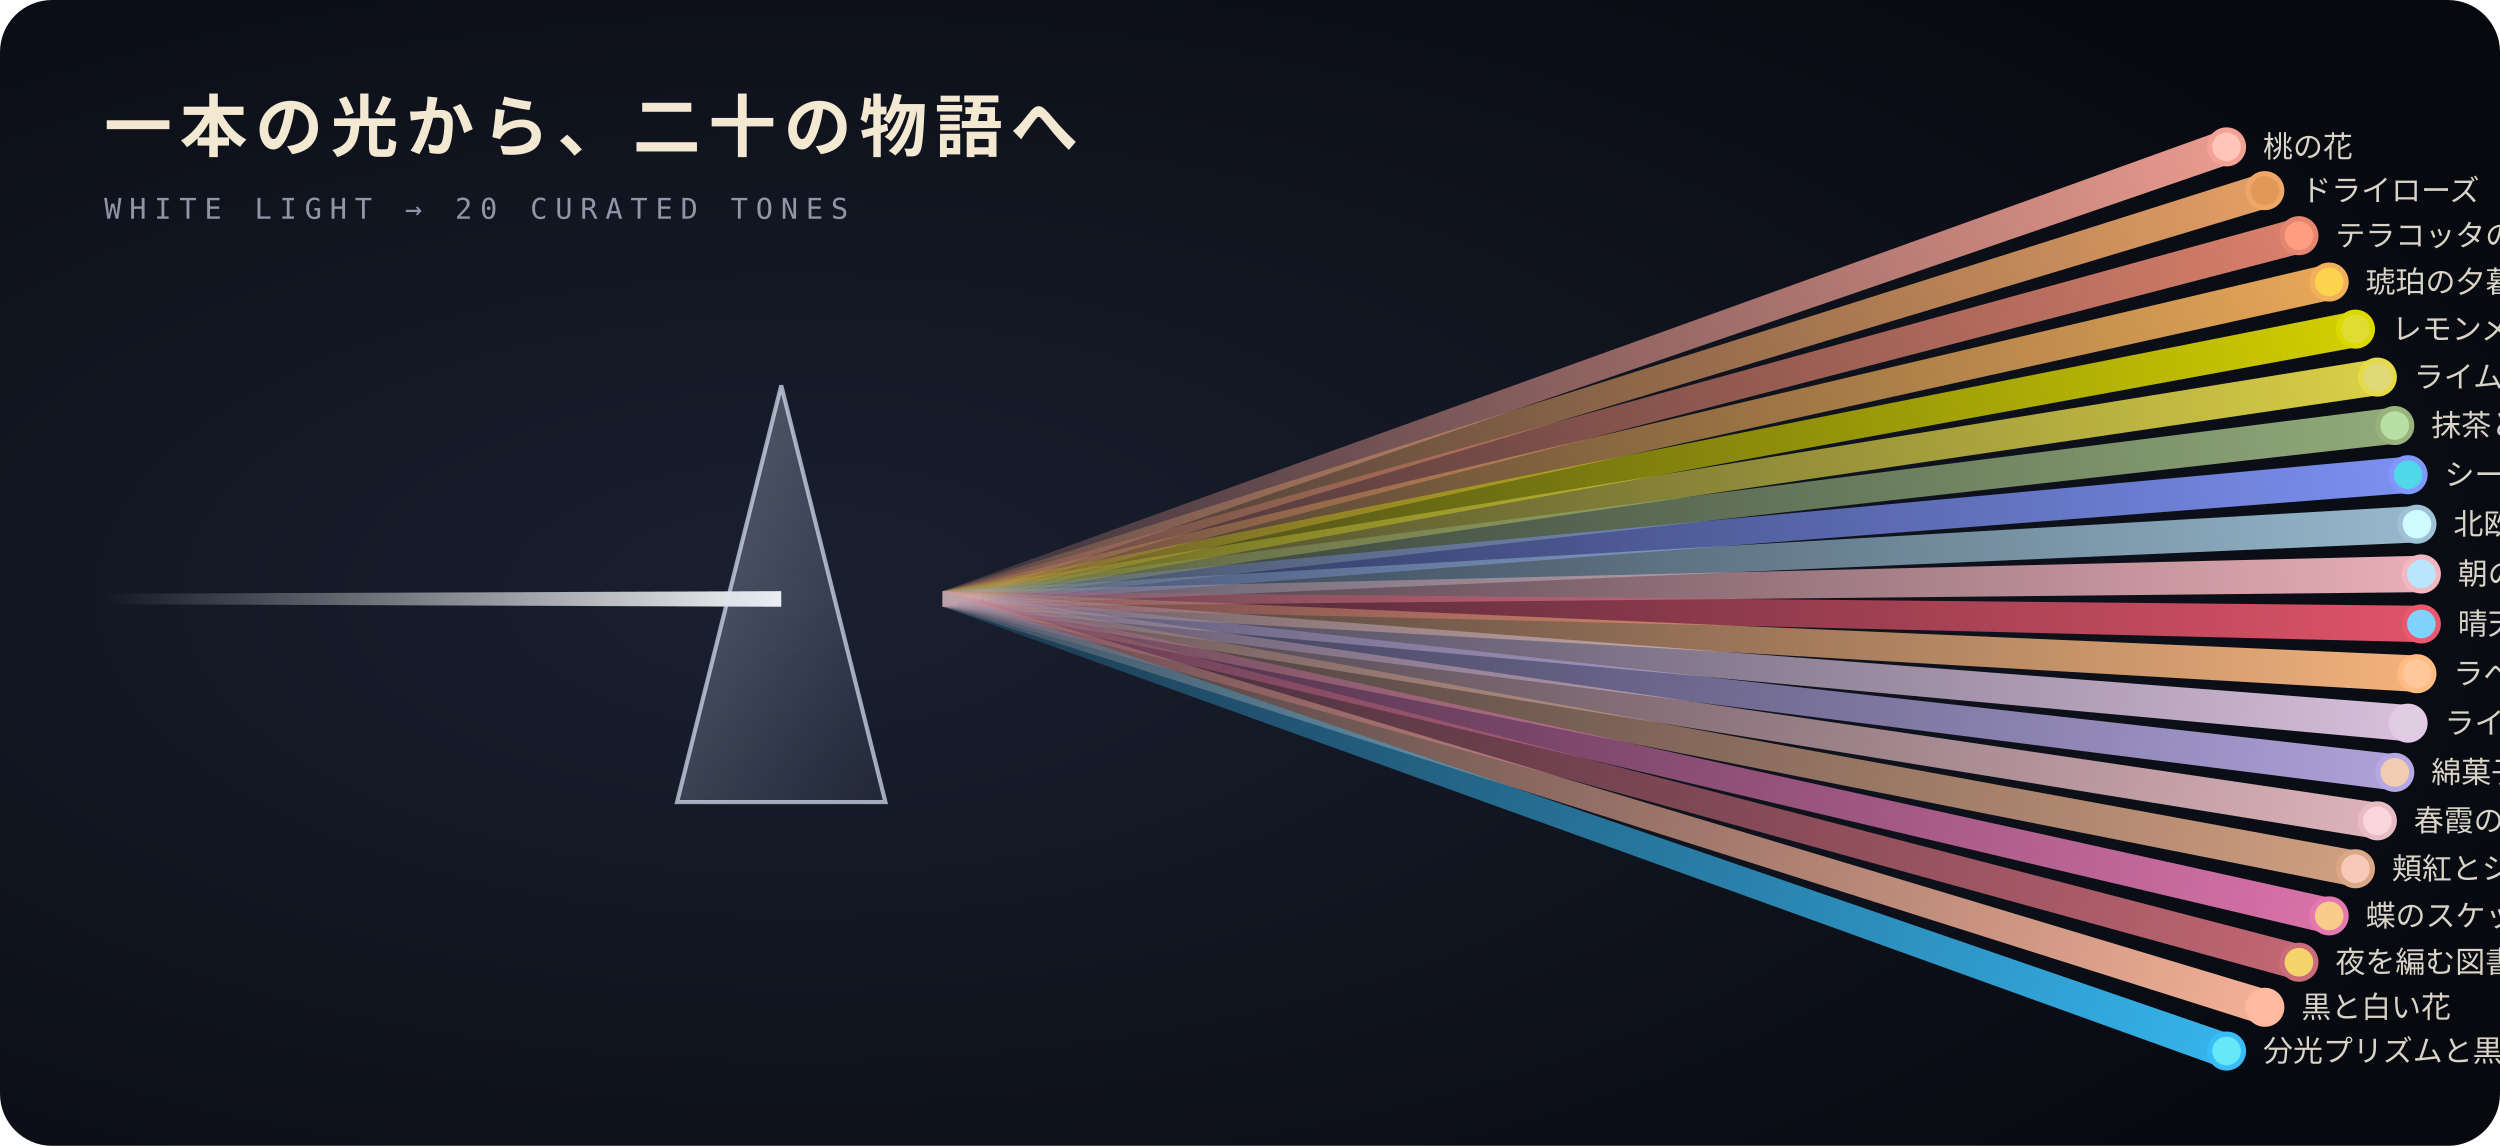
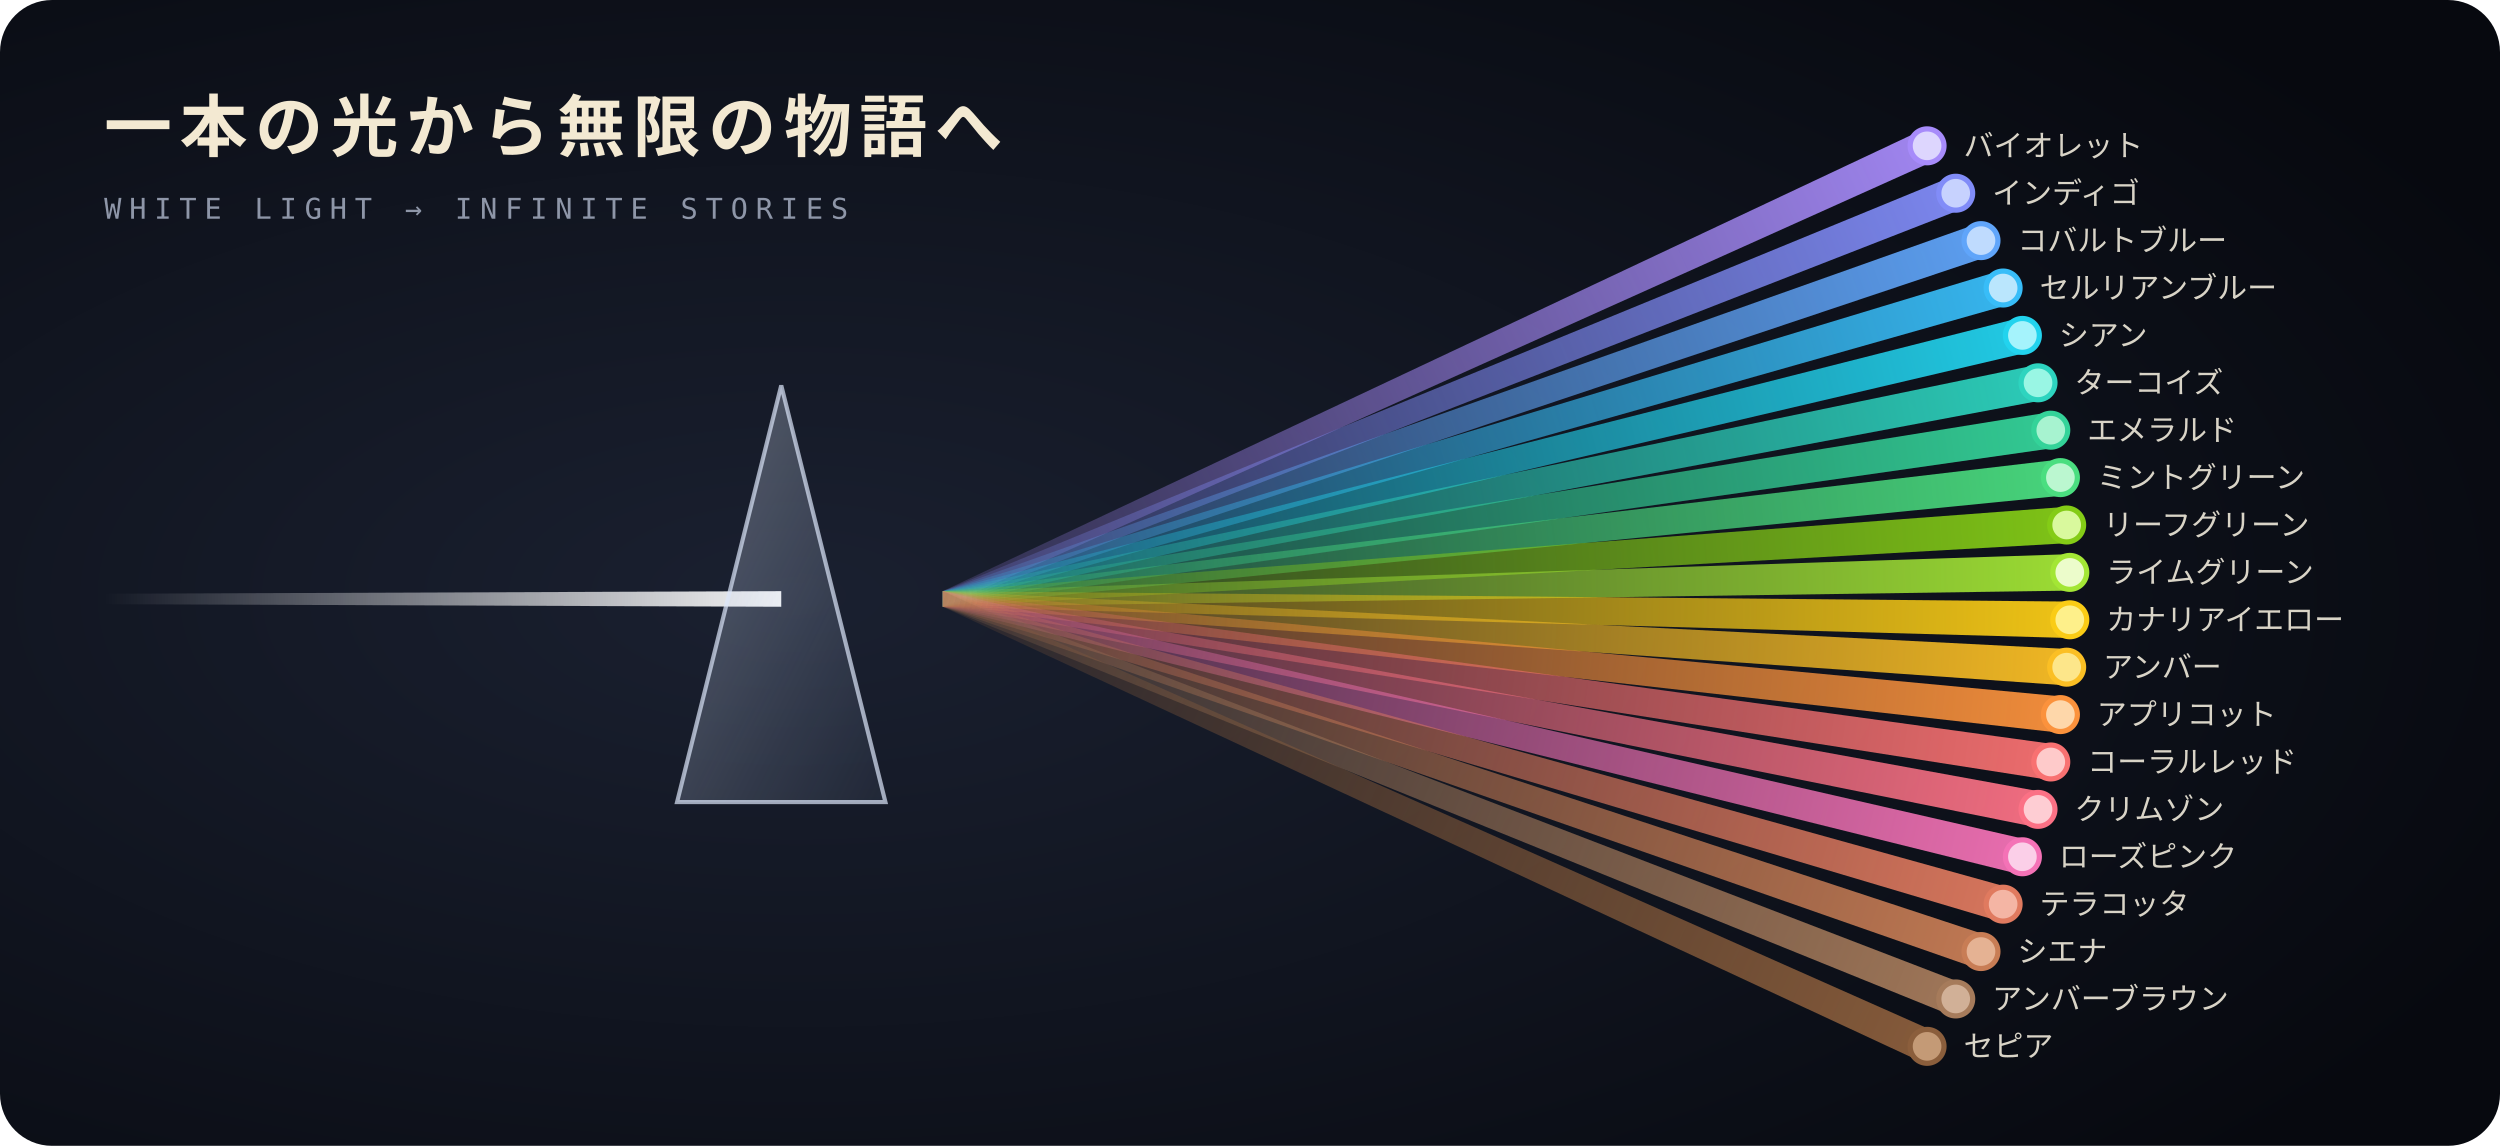
- <svg xmlns="http://www.w3.org/2000/svg" viewBox="0 0 960 440" width="960" height="440" role="img" aria-label="白い光がプリズムで 20 のカラートーンに分かれる">
+ <svg xmlns="http://www.w3.org/2000/svg" viewBox="0 0 960 440" width="960" height="440" role="img" aria-label="白い光がプリズムで紫から茶色までの色彩に分かれる">
  <style>
    .ray { animation: ray 3.6s ease-in-out infinite; }
    .beam { animation: beam 3.6s ease-in-out infinite; }
    @keyframes ray { 0%, 100% { opacity: .55; } 50% { opacity: 1; } }
    @keyframes beam { 0%, 100% { opacity: .7; } 50% { opacity: 1; } }
    @media (prefers-reduced-motion: reduce) { * { animation: none !important; } }
  </style>
  <defs>
    <radialGradient id="room" cx="32%" cy="52%" r="75%">
      <stop offset="0" stop-color="#1A2030" />
      <stop offset="1" stop-color="#07090F" />
    </radialGradient>
    <linearGradient id="beam" x1="0" y1="0" x2="1" y2="0">
      <stop offset="0" stop-color="#FFFFFF" stop-opacity="0" />
      <stop offset="1" stop-color="#FFFFFF" stop-opacity="0.95" />
    </linearGradient>
    <linearGradient id="glass" x1="0" y1="0" x2="1" y2="1">
      <stop offset="0" stop-color="#E9F1FF" stop-opacity="0.35" />
      <stop offset="1" stop-color="#9FB4D9" stop-opacity="0.08" />
    </linearGradient>
  </defs>
  <rect width="960" height="440" rx="20" fill="url(#room)" />
  <polygon class="beam" points="40,228 40,232 300,233 300,227" fill="url(#beam)" />
-   <linearGradient id="ray0" x1="362" y1="230" x2="855.0" y2="56.4" gradientUnits="userSpaceOnUse">
-     <stop offset="0" stop-color="#F4A295" stop-opacity="0.15" />
-     <stop offset="1" stop-color="#F4A295" stop-opacity="0.95" />
+   <linearGradient id="ray0" x1="362" y1="230" x2="740.0" y2="56.0" gradientUnits="userSpaceOnUse">
+     <stop offset="0" stop-color="#A78BFA" stop-opacity="0.15" />
+     <stop offset="1" stop-color="#A78BFA" stop-opacity="0.95" />
  </linearGradient>
-   <polygon class="ray" style="animation-delay:-0.00s" points="362,227 362,233 855.0,63.4 855.0,49.4" fill="url(#ray0)" />
-   <circle cx="855.0" cy="56.4" r="6.5" fill="#FFC4BA" stroke="#F4A295" stroke-width="2" />
-   <text x="869.0" y="60.4" fill="#D9D4C7" font-family="'Yu Gothic','Hiragino Sans','Noto Sans JP',sans-serif" font-size="11.5">桃の花</text>
-   <linearGradient id="ray1" x1="362" y1="230" x2="869.7" y2="73.2" gradientUnits="userSpaceOnUse">
-     <stop offset="0" stop-color="#EEA669" stop-opacity="0.15" />
-     <stop offset="1" stop-color="#EEA669" stop-opacity="0.95" />
+   <polygon class="ray" style="animation-delay:-0.00s" points="362,227 362,233 740.0,63.0 740.0,49.0" fill="url(#ray0)" />
+   <circle cx="740.0" cy="56.0" r="6.5" fill="#DDD6FE" stroke="#A78BFA" stroke-width="2" />
+   <text x="754.0" y="60.0" fill="#D9D4C7" font-family="'Yu Gothic','Hiragino Sans','Noto Sans JP',sans-serif" font-size="11.5">バイオレット</text>
+   <linearGradient id="ray1" x1="362" y1="230" x2="751.0" y2="74.2" gradientUnits="userSpaceOnUse">
+     <stop offset="0" stop-color="#818CF8" stop-opacity="0.15" />
+     <stop offset="1" stop-color="#818CF8" stop-opacity="0.95" />
  </linearGradient>
-   <polygon class="ray" style="animation-delay:-0.18s" points="362,227 362,233 869.7,80.2 869.7,66.2" fill="url(#ray1)" />
-   <circle cx="869.7" cy="73.2" r="6.5" fill="#E29857" stroke="#EEA669" stroke-width="2" />
-   <text x="883.7" y="77.2" fill="#D9D4C7" font-family="'Yu Gothic','Hiragino Sans','Noto Sans JP',sans-serif" font-size="11.5">ドライローズ</text>
-   <linearGradient id="ray2" x1="362" y1="230" x2="882.8" y2="90.5" gradientUnits="userSpaceOnUse">
-     <stop offset="0" stop-color="#E48670" stop-opacity="0.15" />
-     <stop offset="1" stop-color="#E48670" stop-opacity="0.95" />
+   <polygon class="ray" style="animation-delay:-0.18s" points="362,227 362,233 751.0,81.2 751.0,67.2" fill="url(#ray1)" />
+   <circle cx="751.0" cy="74.2" r="6.5" fill="#C7D2FE" stroke="#818CF8" stroke-width="2" />
+   <text x="765.0" y="78.2" fill="#D9D4C7" font-family="'Yu Gothic','Hiragino Sans','Noto Sans JP',sans-serif" font-size="11.5">インディゴ</text>
+   <linearGradient id="ray2" x1="362" y1="230" x2="760.7" y2="92.4" gradientUnits="userSpaceOnUse">
+     <stop offset="0" stop-color="#60A5FA" stop-opacity="0.15" />
+     <stop offset="1" stop-color="#60A5FA" stop-opacity="0.95" />
  </linearGradient>
-   <polygon class="ray" style="animation-delay:-0.36s" points="362,227 362,233 882.8,97.5 882.8,83.5" fill="url(#ray2)" />
-   <circle cx="882.8" cy="90.5" r="6.5" fill="#FF9D80" stroke="#E48670" stroke-width="2" />
-   <text x="896.8" y="94.5" fill="#D9D4C7" font-family="'Yu Gothic','Hiragino Sans','Noto Sans JP',sans-serif" font-size="11.5">テラコッタの中庭</text>
-   <linearGradient id="ray3" x1="362" y1="230" x2="894.4" y2="108.3" gradientUnits="userSpaceOnUse">
-     <stop offset="0" stop-color="#F2AF5C" stop-opacity="0.15" />
-     <stop offset="1" stop-color="#F2AF5C" stop-opacity="0.95" />
-   </linearGradient>
-   <polygon class="ray" style="animation-delay:-0.54s" points="362,227 362,233 894.4,115.3 894.4,101.3" fill="url(#ray3)" />
-   <circle cx="894.4" cy="108.3" r="6.5" fill="#FCD34D" stroke="#F2AF5C" stroke-width="2" />
-   <text x="908.4" y="112.3" fill="#D9D4C7" font-family="'Yu Gothic','Hiragino Sans','Noto Sans JP',sans-serif" font-size="11.5">琥珀の夕暮れ</text>
-   <linearGradient id="ray4" x1="362" y1="230" x2="904.5" y2="126.4" gradientUnits="userSpaceOnUse">
-     <stop offset="0" stop-color="#DCD900" stop-opacity="0.15" />
-     <stop offset="1" stop-color="#DCD900" stop-opacity="0.95" />
-   </linearGradient>
-   <polygon class="ray" style="animation-delay:-0.72s" points="362,227 362,233 904.5,133.4 904.5,119.4" fill="url(#ray4)" />
-   <circle cx="904.5" cy="126.4" r="6.5" fill="#DFDC33" stroke="#DCD900" stroke-width="2" />
-   <text x="918.5" y="130.4" fill="#D9D4C7" font-family="'Yu Gothic','Hiragino Sans','Noto Sans JP',sans-serif" font-size="11.5">レモンメレンゲ</text>
-   <linearGradient id="ray5" x1="362" y1="230" x2="912.9" y2="144.8" gradientUnits="userSpaceOnUse">
-     <stop offset="0" stop-color="#E5DA4A" stop-opacity="0.15" />
-     <stop offset="1" stop-color="#E5DA4A" stop-opacity="0.95" />
-   </linearGradient>
-   <polygon class="ray" style="animation-delay:-0.90s" points="362,227 362,233 912.9,151.8 912.9,137.8" fill="url(#ray5)" />
-   <circle cx="912.9" cy="144.8" r="6.5" fill="#E0D978" stroke="#E5DA4A" stroke-width="2" />
-   <text x="926.9" y="148.8" fill="#D9D4C7" font-family="'Yu Gothic','Hiragino Sans','Noto Sans JP',sans-serif" font-size="11.5">ライムとアクアの砂丘</text>
-   <linearGradient id="ray6" x1="362" y1="230" x2="919.6" y2="163.4" gradientUnits="userSpaceOnUse">
-     <stop offset="0" stop-color="#99B37F" stop-opacity="0.15" />
-     <stop offset="1" stop-color="#99B37F" stop-opacity="0.95" />
-   </linearGradient>
-   <polygon class="ray" style="animation-delay:-1.08s" points="362,227 362,233 919.6,170.4 919.6,156.4" fill="url(#ray6)" />
-   <circle cx="919.6" cy="163.4" r="6.5" fill="#B8E0A4" stroke="#99B37F" stroke-width="2" />
-   <text x="933.6" y="167.4" fill="#D9D4C7" font-family="'Yu Gothic','Hiragino Sans','Noto Sans JP',sans-serif" font-size="11.5">抹茶と和三盆</text>
-   <linearGradient id="ray7" x1="362" y1="230" x2="924.7" y2="182.3" gradientUnits="userSpaceOnUse">
-     <stop offset="0" stop-color="#8297FD" stop-opacity="0.15" />
-     <stop offset="1" stop-color="#8297FD" stop-opacity="0.95" />
-   </linearGradient>
-   <polygon class="ray" style="animation-delay:-1.26s" points="362,227 362,233 924.7,189.3 924.7,175.3" fill="url(#ray7)" />
-   <circle cx="924.7" cy="182.3" r="6.5" fill="#4FD8E8" stroke="#8297FD" stroke-width="2" />
-   <text x="938.7" y="186.3" fill="#D9D4C7" font-family="'Yu Gothic','Hiragino Sans','Noto Sans JP',sans-serif" font-size="11.5">シーグラスの浜辺</text>
-   <linearGradient id="ray8" x1="362" y1="230" x2="928.1" y2="201.3" gradientUnits="userSpaceOnUse">
-     <stop offset="0" stop-color="#9EC1D6" stop-opacity="0.15" />
-     <stop offset="1" stop-color="#9EC1D6" stop-opacity="0.95" />
-   </linearGradient>
-   <polygon class="ray" style="animation-delay:-1.44s" points="362,227 362,233 928.1,208.3 928.1,194.3" fill="url(#ray8)" />
-   <circle cx="928.1" cy="201.3" r="6.5" fill="#CFFAFE" stroke="#9EC1D6" stroke-width="2" />
-   <text x="942.1" y="205.3" fill="#D9D4C7" font-family="'Yu Gothic','Hiragino Sans','Noto Sans JP',sans-serif" font-size="11.5">北欧の霜柱</text>
-   <linearGradient id="ray9" x1="362" y1="230" x2="929.8" y2="220.4" gradientUnits="userSpaceOnUse">
-     <stop offset="0" stop-color="#F5B7BF" stop-opacity="0.15" />
-     <stop offset="1" stop-color="#F5B7BF" stop-opacity="0.95" />
-   </linearGradient>
-   <polygon class="ray" style="animation-delay:-1.62s" points="362,227 362,233 929.8,227.4 929.8,213.4" fill="url(#ray9)" />
-   <circle cx="929.8" cy="220.4" r="6.5" fill="#BAE6FD" stroke="#F5B7BF" stroke-width="2" />
-   <text x="943.8" y="224.4" fill="#D9D4C7" font-family="'Yu Gothic','Hiragino Sans','Noto Sans JP',sans-serif" font-size="11.5">朝の窓辺</text>
-   <linearGradient id="ray10" x1="362" y1="230" x2="929.8" y2="239.6" gradientUnits="userSpaceOnUse">
-     <stop offset="0" stop-color="#EB576D" stop-opacity="0.15" />
-     <stop offset="1" stop-color="#EB576D" stop-opacity="0.95" />
-   </linearGradient>
-   <polygon class="ray" style="animation-delay:-1.80s" points="362,227 362,233 929.8,246.6 929.8,232.6" fill="url(#ray10)" />
-   <circle cx="929.8" cy="239.6" r="6.5" fill="#7DD3FC" stroke="#EB576D" stroke-width="2" />
-   <text x="943.8" y="243.6" fill="#D9D4C7" font-family="'Yu Gothic','Hiragino Sans','Noto Sans JP',sans-serif" font-size="11.5">晴天の工作舎</text>
-   <linearGradient id="ray11" x1="362" y1="230" x2="928.1" y2="258.7" gradientUnits="userSpaceOnUse">
-     <stop offset="0" stop-color="#FFBB82" stop-opacity="0.15" />
-     <stop offset="1" stop-color="#FFBB82" stop-opacity="0.95" />
-   </linearGradient>
-   <polygon class="ray" style="animation-delay:-1.98s" points="362,227 362,233 928.1,265.7 928.1,251.7" fill="url(#ray11)" />
-   <circle cx="928.1" cy="258.7" r="6.5" fill="#FFC79A" stroke="#FFBB82" stroke-width="2" />
-   <text x="942.1" y="262.7" fill="#D9D4C7" font-family="'Yu Gothic','Hiragino Sans','Noto Sans JP',sans-serif" font-size="11.5">ラベンダーと杏</text>
-   <linearGradient id="ray12" x1="362" y1="230" x2="924.7" y2="277.7" gradientUnits="userSpaceOnUse">
-     <stop offset="0" stop-color="#E2C9E5" stop-opacity="0.15" />
-     <stop offset="1" stop-color="#E2C9E5" stop-opacity="0.95" />
-   </linearGradient>
-   <polygon class="ray" style="animation-delay:-2.16s" points="362,227 362,233 924.7,284.7 924.7,270.7" fill="url(#ray12)" />
-   <circle cx="924.7" cy="277.7" r="6.5" fill="#DFCEE1" stroke="#E2C9E5" stroke-width="2" />
-   <text x="938.7" y="281.7" fill="#D9D4C7" font-family="'Yu Gothic','Hiragino Sans','Noto Sans JP',sans-serif" font-size="11.5">ライラックと雪</text>
-   <linearGradient id="ray13" x1="362" y1="230" x2="919.6" y2="296.6" gradientUnits="userSpaceOnUse">
-     <stop offset="0" stop-color="#B6A9E3" stop-opacity="0.15" />
-     <stop offset="1" stop-color="#B6A9E3" stop-opacity="0.95" />
-   </linearGradient>
-   <polygon class="ray" style="animation-delay:-2.34s" points="362,227 362,233 919.6,303.6 919.6,289.6" fill="url(#ray13)" />
-   <circle cx="919.6" cy="296.6" r="6.5" fill="#F1CCB1" stroke="#B6A9E3" stroke-width="2" />
-   <text x="933.6" y="300.6" fill="#D9D4C7" font-family="'Yu Gothic','Hiragino Sans','Noto Sans JP',sans-serif" font-size="11.5">綿菓子</text>
-   <linearGradient id="ray14" x1="362" y1="230" x2="912.9" y2="315.2" gradientUnits="userSpaceOnUse">
-     <stop offset="0" stop-color="#E8BCC2" stop-opacity="0.15" />
-     <stop offset="1" stop-color="#E8BCC2" stop-opacity="0.95" />
-   </linearGradient>
-   <polygon class="ray" style="animation-delay:-2.52s" points="362,227 362,233 912.9,322.2 912.9,308.2" fill="url(#ray14)" />
-   <circle cx="912.9" cy="315.2" r="6.5" fill="#F9D5DC" stroke="#E8BCC2" stroke-width="2" />
-   <text x="926.9" y="319.2" fill="#D9D4C7" font-family="'Yu Gothic','Hiragino Sans','Noto Sans JP',sans-serif" font-size="11.5">春霞のさくら</text>
-   <linearGradient id="ray15" x1="362" y1="230" x2="904.5" y2="333.6" gradientUnits="userSpaceOnUse">
-     <stop offset="0" stop-color="#DBA787" stop-opacity="0.15" />
-     <stop offset="1" stop-color="#DBA787" stop-opacity="0.95" />
-   </linearGradient>
-   <polygon class="ray" style="animation-delay:-2.70s" points="362,227 362,233 904.5,340.6 904.5,326.6" fill="url(#ray15)" />
-   <circle cx="904.5" cy="333.6" r="6.5" fill="#F6C9B9" stroke="#DBA787" stroke-width="2" />
-   <text x="918.5" y="337.6" fill="#D9D4C7" font-family="'Yu Gothic','Hiragino Sans','Noto Sans JP',sans-serif" font-size="11.5">頬紅とシャンブレー</text>
-   <linearGradient id="ray16" x1="362" y1="230" x2="894.4" y2="351.7" gradientUnits="userSpaceOnUse">
-     <stop offset="0" stop-color="#E478B1" stop-opacity="0.15" />
-     <stop offset="1" stop-color="#E478B1" stop-opacity="0.95" />
-   </linearGradient>
-   <polygon class="ray" style="animation-delay:-2.88s" points="362,227 362,233 894.4,358.7 894.4,344.7" fill="url(#ray16)" />
-   <circle cx="894.4" cy="351.7" r="6.5" fill="#FACC8A" stroke="#E478B1" stroke-width="2" />
-   <text x="908.4" y="355.7" fill="#D9D4C7" font-family="'Yu Gothic','Hiragino Sans','Noto Sans JP',sans-serif" font-size="11.5">蝶のスケッチ</text>
-   <linearGradient id="ray17" x1="362" y1="230" x2="882.8" y2="369.5" gradientUnits="userSpaceOnUse">
-     <stop offset="0" stop-color="#CC6B79" stop-opacity="0.15" />
-     <stop offset="1" stop-color="#CC6B79" stop-opacity="0.95" />
-   </linearGradient>
-   <polygon class="ray" style="animation-delay:-3.06s" points="362,227 362,233 882.8,376.5 882.8,362.5" fill="url(#ray17)" />
-   <circle cx="882.8" cy="369.5" r="6.5" fill="#F3D56B" stroke="#CC6B79" stroke-width="2" />
-   <text x="896.8" y="373.5" fill="#D9D4C7" font-family="'Yu Gothic','Hiragino Sans','Noto Sans JP',sans-serif" font-size="11.5">夜を編む図書館</text>
-   <linearGradient id="ray18" x1="362" y1="230" x2="869.7" y2="386.8" gradientUnits="userSpaceOnUse">
-     <stop offset="0" stop-color="#FFB99E" stop-opacity="0.15" />
-     <stop offset="1" stop-color="#FFB99E" stop-opacity="0.95" />
-   </linearGradient>
-   <polygon class="ray" style="animation-delay:-3.24s" points="362,227 362,233 869.7,393.8 869.7,379.8" fill="url(#ray18)" />
-   <circle cx="869.7" cy="386.8" r="6.5" fill="#FFBCA1" stroke="#FFB99E" stroke-width="2" />
-   <text x="883.7" y="390.8" fill="#D9D4C7" font-family="'Yu Gothic','Hiragino Sans','Noto Sans JP',sans-serif" font-size="11.5">黒と白い花</text>
-   <linearGradient id="ray19" x1="362" y1="230" x2="855.0" y2="403.6" gradientUnits="userSpaceOnUse">
+   <polygon class="ray" style="animation-delay:-0.36s" points="362,227 362,233 760.7,99.4 760.7,85.4" fill="url(#ray2)" />
+   <circle cx="760.7" cy="92.4" r="6.5" fill="#BFDBFE" stroke="#60A5FA" stroke-width="2" />
+   <text x="774.7" y="96.4" fill="#D9D4C7" font-family="'Yu Gothic','Hiragino Sans','Noto Sans JP',sans-serif" font-size="11.5">コバルトブルー</text>
+   <linearGradient id="ray3" x1="362" y1="230" x2="769.2" y2="110.6" gradientUnits="userSpaceOnUse">
    <stop offset="0" stop-color="#38BDF8" stop-opacity="0.15" />
    <stop offset="1" stop-color="#38BDF8" stop-opacity="0.95" />
  </linearGradient>
-   <polygon class="ray" style="animation-delay:-3.42s" points="362,227 362,233 855.0,410.6 855.0,396.6" fill="url(#ray19)" />
-   <circle cx="855.0" cy="403.6" r="6.5" fill="#67E8F9" stroke="#38BDF8" stroke-width="2" />
-   <text x="869.0" y="407.6" fill="#D9D4C7" font-family="'Yu Gothic','Hiragino Sans','Noto Sans JP',sans-serif" font-size="11.5">分光プリズムと黒曜石</text>
+   <polygon class="ray" style="animation-delay:-0.54s" points="362,227 362,233 769.2,117.6 769.2,103.6" fill="url(#ray3)" />
+   <circle cx="769.2" cy="110.6" r="6.5" fill="#BAE6FD" stroke="#38BDF8" stroke-width="2" />
+   <text x="783.2" y="114.6" fill="#D9D4C7" font-family="'Yu Gothic','Hiragino Sans','Noto Sans JP',sans-serif" font-size="11.5">セルリアンブルー</text>
+   <linearGradient id="ray4" x1="362" y1="230" x2="776.6" y2="128.8" gradientUnits="userSpaceOnUse">
+     <stop offset="0" stop-color="#22D3EE" stop-opacity="0.15" />
+     <stop offset="1" stop-color="#22D3EE" stop-opacity="0.95" />
+   </linearGradient>
+   <polygon class="ray" style="animation-delay:-0.72s" points="362,227 362,233 776.6,135.8 776.6,121.8" fill="url(#ray4)" />
+   <circle cx="776.6" cy="128.8" r="6.5" fill="#A5F3FC" stroke="#22D3EE" stroke-width="2" />
+   <text x="790.6" y="132.8" fill="#D9D4C7" font-family="'Yu Gothic','Hiragino Sans','Noto Sans JP',sans-serif" font-size="11.5">シアン</text>
+   <linearGradient id="ray5" x1="362" y1="230" x2="782.6" y2="147.0" gradientUnits="userSpaceOnUse">
+     <stop offset="0" stop-color="#2DD4BF" stop-opacity="0.15" />
+     <stop offset="1" stop-color="#2DD4BF" stop-opacity="0.95" />
+   </linearGradient>
+   <polygon class="ray" style="animation-delay:-0.90s" points="362,227 362,233 782.6,154.0 782.6,140.0" fill="url(#ray5)" />
+   <circle cx="782.6" cy="147.0" r="6.5" fill="#99F6E4" stroke="#2DD4BF" stroke-width="2" />
+   <text x="796.6" y="151.0" fill="#D9D4C7" font-family="'Yu Gothic','Hiragino Sans','Noto Sans JP',sans-serif" font-size="11.5">ターコイズ</text>
+   <linearGradient id="ray6" x1="362" y1="230" x2="787.5" y2="165.2" gradientUnits="userSpaceOnUse">
+     <stop offset="0" stop-color="#34D399" stop-opacity="0.15" />
+     <stop offset="1" stop-color="#34D399" stop-opacity="0.95" />
+   </linearGradient>
+   <polygon class="ray" style="animation-delay:-1.08s" points="362,227 362,233 787.5,172.2 787.5,158.2" fill="url(#ray6)" />
+   <circle cx="787.5" cy="165.2" r="6.5" fill="#A7F3D0" stroke="#34D399" stroke-width="2" />
+   <text x="801.5" y="169.2" fill="#D9D4C7" font-family="'Yu Gothic','Hiragino Sans','Noto Sans JP',sans-serif" font-size="11.5">エメラルド</text>
+   <linearGradient id="ray7" x1="362" y1="230" x2="791.2" y2="183.4" gradientUnits="userSpaceOnUse">
+     <stop offset="0" stop-color="#4ADE80" stop-opacity="0.15" />
+     <stop offset="1" stop-color="#4ADE80" stop-opacity="0.95" />
+   </linearGradient>
+   <polygon class="ray" style="animation-delay:-1.26s" points="362,227 362,233 791.2,190.4 791.2,176.4" fill="url(#ray7)" />
+   <circle cx="791.2" cy="183.4" r="6.5" fill="#BBF7D0" stroke="#4ADE80" stroke-width="2" />
+   <text x="805.2" y="187.4" fill="#D9D4C7" font-family="'Yu Gothic','Hiragino Sans','Noto Sans JP',sans-serif" font-size="11.5">ミントグリーン</text>
+   <linearGradient id="ray8" x1="362" y1="230" x2="793.6" y2="201.6" gradientUnits="userSpaceOnUse">
+     <stop offset="0" stop-color="#84CC16" stop-opacity="0.15" />
+     <stop offset="1" stop-color="#84CC16" stop-opacity="0.95" />
+   </linearGradient>
+   <polygon class="ray" style="animation-delay:-1.44s" points="362,227 362,233 793.6,208.6 793.6,194.6" fill="url(#ray8)" />
+   <circle cx="793.6" cy="201.6" r="6.5" fill="#D9F99D" stroke="#84CC16" stroke-width="2" />
+   <text x="807.6" y="205.6" fill="#D9D4C7" font-family="'Yu Gothic','Hiragino Sans','Noto Sans JP',sans-serif" font-size="11.5">リーフグリーン</text>
+   <linearGradient id="ray9" x1="362" y1="230" x2="794.8" y2="219.8" gradientUnits="userSpaceOnUse">
+     <stop offset="0" stop-color="#A3E635" stop-opacity="0.15" />
+     <stop offset="1" stop-color="#A3E635" stop-opacity="0.95" />
+   </linearGradient>
+   <polygon class="ray" style="animation-delay:-1.62s" points="362,227 362,233 794.8,226.8 794.8,212.8" fill="url(#ray9)" />
+   <circle cx="794.8" cy="219.8" r="6.5" fill="#ECFCCB" stroke="#A3E635" stroke-width="2" />
+   <text x="808.8" y="223.8" fill="#D9D4C7" font-family="'Yu Gothic','Hiragino Sans','Noto Sans JP',sans-serif" font-size="11.5">ライムグリーン</text>
+   <linearGradient id="ray10" x1="362" y1="230" x2="794.8" y2="238.0" gradientUnits="userSpaceOnUse">
+     <stop offset="0" stop-color="#FACC15" stop-opacity="0.15" />
+     <stop offset="1" stop-color="#FACC15" stop-opacity="0.95" />
+   </linearGradient>
+   <polygon class="ray" style="animation-delay:-1.80s" points="362,227 362,233 794.8,245.0 794.8,231.0" fill="url(#ray10)" />
+   <circle cx="794.8" cy="238.0" r="6.5" fill="#FEF08A" stroke="#FACC15" stroke-width="2" />
+   <text x="808.8" y="242.0" fill="#D9D4C7" font-family="'Yu Gothic','Hiragino Sans','Noto Sans JP',sans-serif" font-size="11.5">カナリアイエロー</text>
+   <linearGradient id="ray11" x1="362" y1="230" x2="793.6" y2="256.2" gradientUnits="userSpaceOnUse">
+     <stop offset="0" stop-color="#FBBF24" stop-opacity="0.15" />
+     <stop offset="1" stop-color="#FBBF24" stop-opacity="0.95" />
+   </linearGradient>
+   <polygon class="ray" style="animation-delay:-1.98s" points="362,227 362,233 793.6,263.2 793.6,249.2" fill="url(#ray11)" />
+   <circle cx="793.6" cy="256.2" r="6.5" fill="#FDE68A" stroke="#FBBF24" stroke-width="2" />
+   <text x="807.6" y="260.2" fill="#D9D4C7" font-family="'Yu Gothic','Hiragino Sans','Noto Sans JP',sans-serif" font-size="11.5">アンバー</text>
+   <linearGradient id="ray12" x1="362" y1="230" x2="791.2" y2="274.4" gradientUnits="userSpaceOnUse">
+     <stop offset="0" stop-color="#FB923C" stop-opacity="0.15" />
+     <stop offset="1" stop-color="#FB923C" stop-opacity="0.95" />
+   </linearGradient>
+   <polygon class="ray" style="animation-delay:-2.16s" points="362,227 362,233 791.2,281.4 791.2,267.4" fill="url(#ray12)" />
+   <circle cx="791.2" cy="274.4" r="6.5" fill="#FED7AA" stroke="#FB923C" stroke-width="2" />
+   <text x="805.2" y="278.4" fill="#D9D4C7" font-family="'Yu Gothic','Hiragino Sans','Noto Sans JP',sans-serif" font-size="11.5">アプリコット</text>
+   <linearGradient id="ray13" x1="362" y1="230" x2="787.5" y2="292.6" gradientUnits="userSpaceOnUse">
+     <stop offset="0" stop-color="#F87171" stop-opacity="0.15" />
+     <stop offset="1" stop-color="#F87171" stop-opacity="0.95" />
+   </linearGradient>
+   <polygon class="ray" style="animation-delay:-2.34s" points="362,227 362,233 787.5,299.6 787.5,285.6" fill="url(#ray13)" />
+   <circle cx="787.5" cy="292.6" r="6.5" fill="#FECACA" stroke="#F87171" stroke-width="2" />
+   <text x="801.5" y="296.6" fill="#D9D4C7" font-family="'Yu Gothic','Hiragino Sans','Noto Sans JP',sans-serif" font-size="11.5">コーラルレッド</text>
+   <linearGradient id="ray14" x1="362" y1="230" x2="782.6" y2="310.8" gradientUnits="userSpaceOnUse">
+     <stop offset="0" stop-color="#FB7185" stop-opacity="0.15" />
+     <stop offset="1" stop-color="#FB7185" stop-opacity="0.95" />
+   </linearGradient>
+   <polygon class="ray" style="animation-delay:-2.52s" points="362,227 362,233 782.6,317.8 782.6,303.8" fill="url(#ray14)" />
+   <circle cx="782.6" cy="310.8" r="6.5" fill="#FECDD3" stroke="#FB7185" stroke-width="2" />
+   <text x="796.6" y="314.8" fill="#D9D4C7" font-family="'Yu Gothic','Hiragino Sans','Noto Sans JP',sans-serif" font-size="11.5">クリムゾン</text>
+   <linearGradient id="ray15" x1="362" y1="230" x2="776.6" y2="329.0" gradientUnits="userSpaceOnUse">
+     <stop offset="0" stop-color="#F472B6" stop-opacity="0.15" />
+     <stop offset="1" stop-color="#F472B6" stop-opacity="0.95" />
+   </linearGradient>
+   <polygon class="ray" style="animation-delay:-2.70s" points="362,227 362,233 776.6,336.0 776.6,322.0" fill="url(#ray15)" />
+   <circle cx="776.6" cy="329.0" r="6.5" fill="#FBCFE8" stroke="#F472B6" stroke-width="2" />
+   <text x="790.6" y="333.0" fill="#D9D4C7" font-family="'Yu Gothic','Hiragino Sans','Noto Sans JP',sans-serif" font-size="11.5">ローズピンク</text>
+   <linearGradient id="ray16" x1="362" y1="230" x2="769.2" y2="347.2" gradientUnits="userSpaceOnUse">
+     <stop offset="0" stop-color="#E07A5F" stop-opacity="0.15" />
+     <stop offset="1" stop-color="#E07A5F" stop-opacity="0.95" />
+   </linearGradient>
+   <polygon class="ray" style="animation-delay:-2.88s" points="362,227 362,233 769.2,354.2 769.2,340.2" fill="url(#ray16)" />
+   <circle cx="769.2" cy="347.2" r="6.5" fill="#F4B5A4" stroke="#E07A5F" stroke-width="2" />
+   <text x="783.2" y="351.2" fill="#D9D4C7" font-family="'Yu Gothic','Hiragino Sans','Noto Sans JP',sans-serif" font-size="11.5">テラコッタ</text>
+   <linearGradient id="ray17" x1="362" y1="230" x2="760.7" y2="365.4" gradientUnits="userSpaceOnUse">
+     <stop offset="0" stop-color="#C87D55" stop-opacity="0.15" />
+     <stop offset="1" stop-color="#C87D55" stop-opacity="0.95" />
+   </linearGradient>
+   <polygon class="ray" style="animation-delay:-3.06s" points="362,227 362,233 760.7,372.4 760.7,358.4" fill="url(#ray17)" />
+   <circle cx="760.7" cy="365.4" r="6.5" fill="#E5B293" stroke="#C87D55" stroke-width="2" />
+   <text x="774.7" y="369.4" fill="#D9D4C7" font-family="'Yu Gothic','Hiragino Sans','Noto Sans JP',sans-serif" font-size="11.5">シエナ</text>
+   <linearGradient id="ray18" x1="362" y1="230" x2="751.0" y2="383.6" gradientUnits="userSpaceOnUse">
+     <stop offset="0" stop-color="#A67B5B" stop-opacity="0.15" />
+     <stop offset="1" stop-color="#A67B5B" stop-opacity="0.95" />
+   </linearGradient>
+   <polygon class="ray" style="animation-delay:-3.24s" points="362,227 362,233 751.0,390.6 751.0,376.6" fill="url(#ray18)" />
+   <circle cx="751.0" cy="383.6" r="6.5" fill="#D1B097" stroke="#A67B5B" stroke-width="2" />
+   <text x="765.0" y="387.6" fill="#D9D4C7" font-family="'Yu Gothic','Hiragino Sans','Noto Sans JP',sans-serif" font-size="11.5">アンバーブラウン</text>
+   <linearGradient id="ray19" x1="362" y1="230" x2="740.0" y2="401.8" gradientUnits="userSpaceOnUse">
+     <stop offset="0" stop-color="#8B5E3C" stop-opacity="0.15" />
+     <stop offset="1" stop-color="#8B5E3C" stop-opacity="0.95" />
+   </linearGradient>
+   <polygon class="ray" style="animation-delay:-3.42s" points="362,227 362,233 740.0,408.8 740.0,394.8" fill="url(#ray19)" />
+   <circle cx="740.0" cy="401.8" r="6.5" fill="#C49A76" stroke="#8B5E3C" stroke-width="2" />
+   <text x="754.0" y="405.8" fill="#D9D4C7" font-family="'Yu Gothic','Hiragino Sans','Noto Sans JP',sans-serif" font-size="11.5">セピア</text>
  <polygon points="260,308 340,308 300,148" fill="url(#glass)" stroke="#DCE6FA" stroke-opacity="0.7" stroke-width="1.6" />
-   <text x="40" y="58" fill="#F3E9D2" font-family="'Yu Mincho','Hiragino Mincho ProN','Noto Serif JP',serif" font-size="26" font-weight="700" letter-spacing="3">一本の光から、二十の物語へ</text>
-   <text x="40" y="84" fill="#8E96A8" font-family="Consolas,'JetBrains Mono',monospace" font-size="11" letter-spacing="3">WHITE LIGHT → 20 CURATED TONES</text>
+   <text x="40" y="58" fill="#F3E9D2" font-family="'Yu Mincho','Hiragino Mincho ProN','Noto Serif JP',serif" font-size="26" font-weight="700" letter-spacing="3">一本の光から無限の物語へ</text>
+   <text x="40" y="84" fill="#8E96A8" font-family="Consolas,'JetBrains Mono',monospace" font-size="11" letter-spacing="3">WHITE LIGHT → INFINITE STORIES</text>
</svg>
